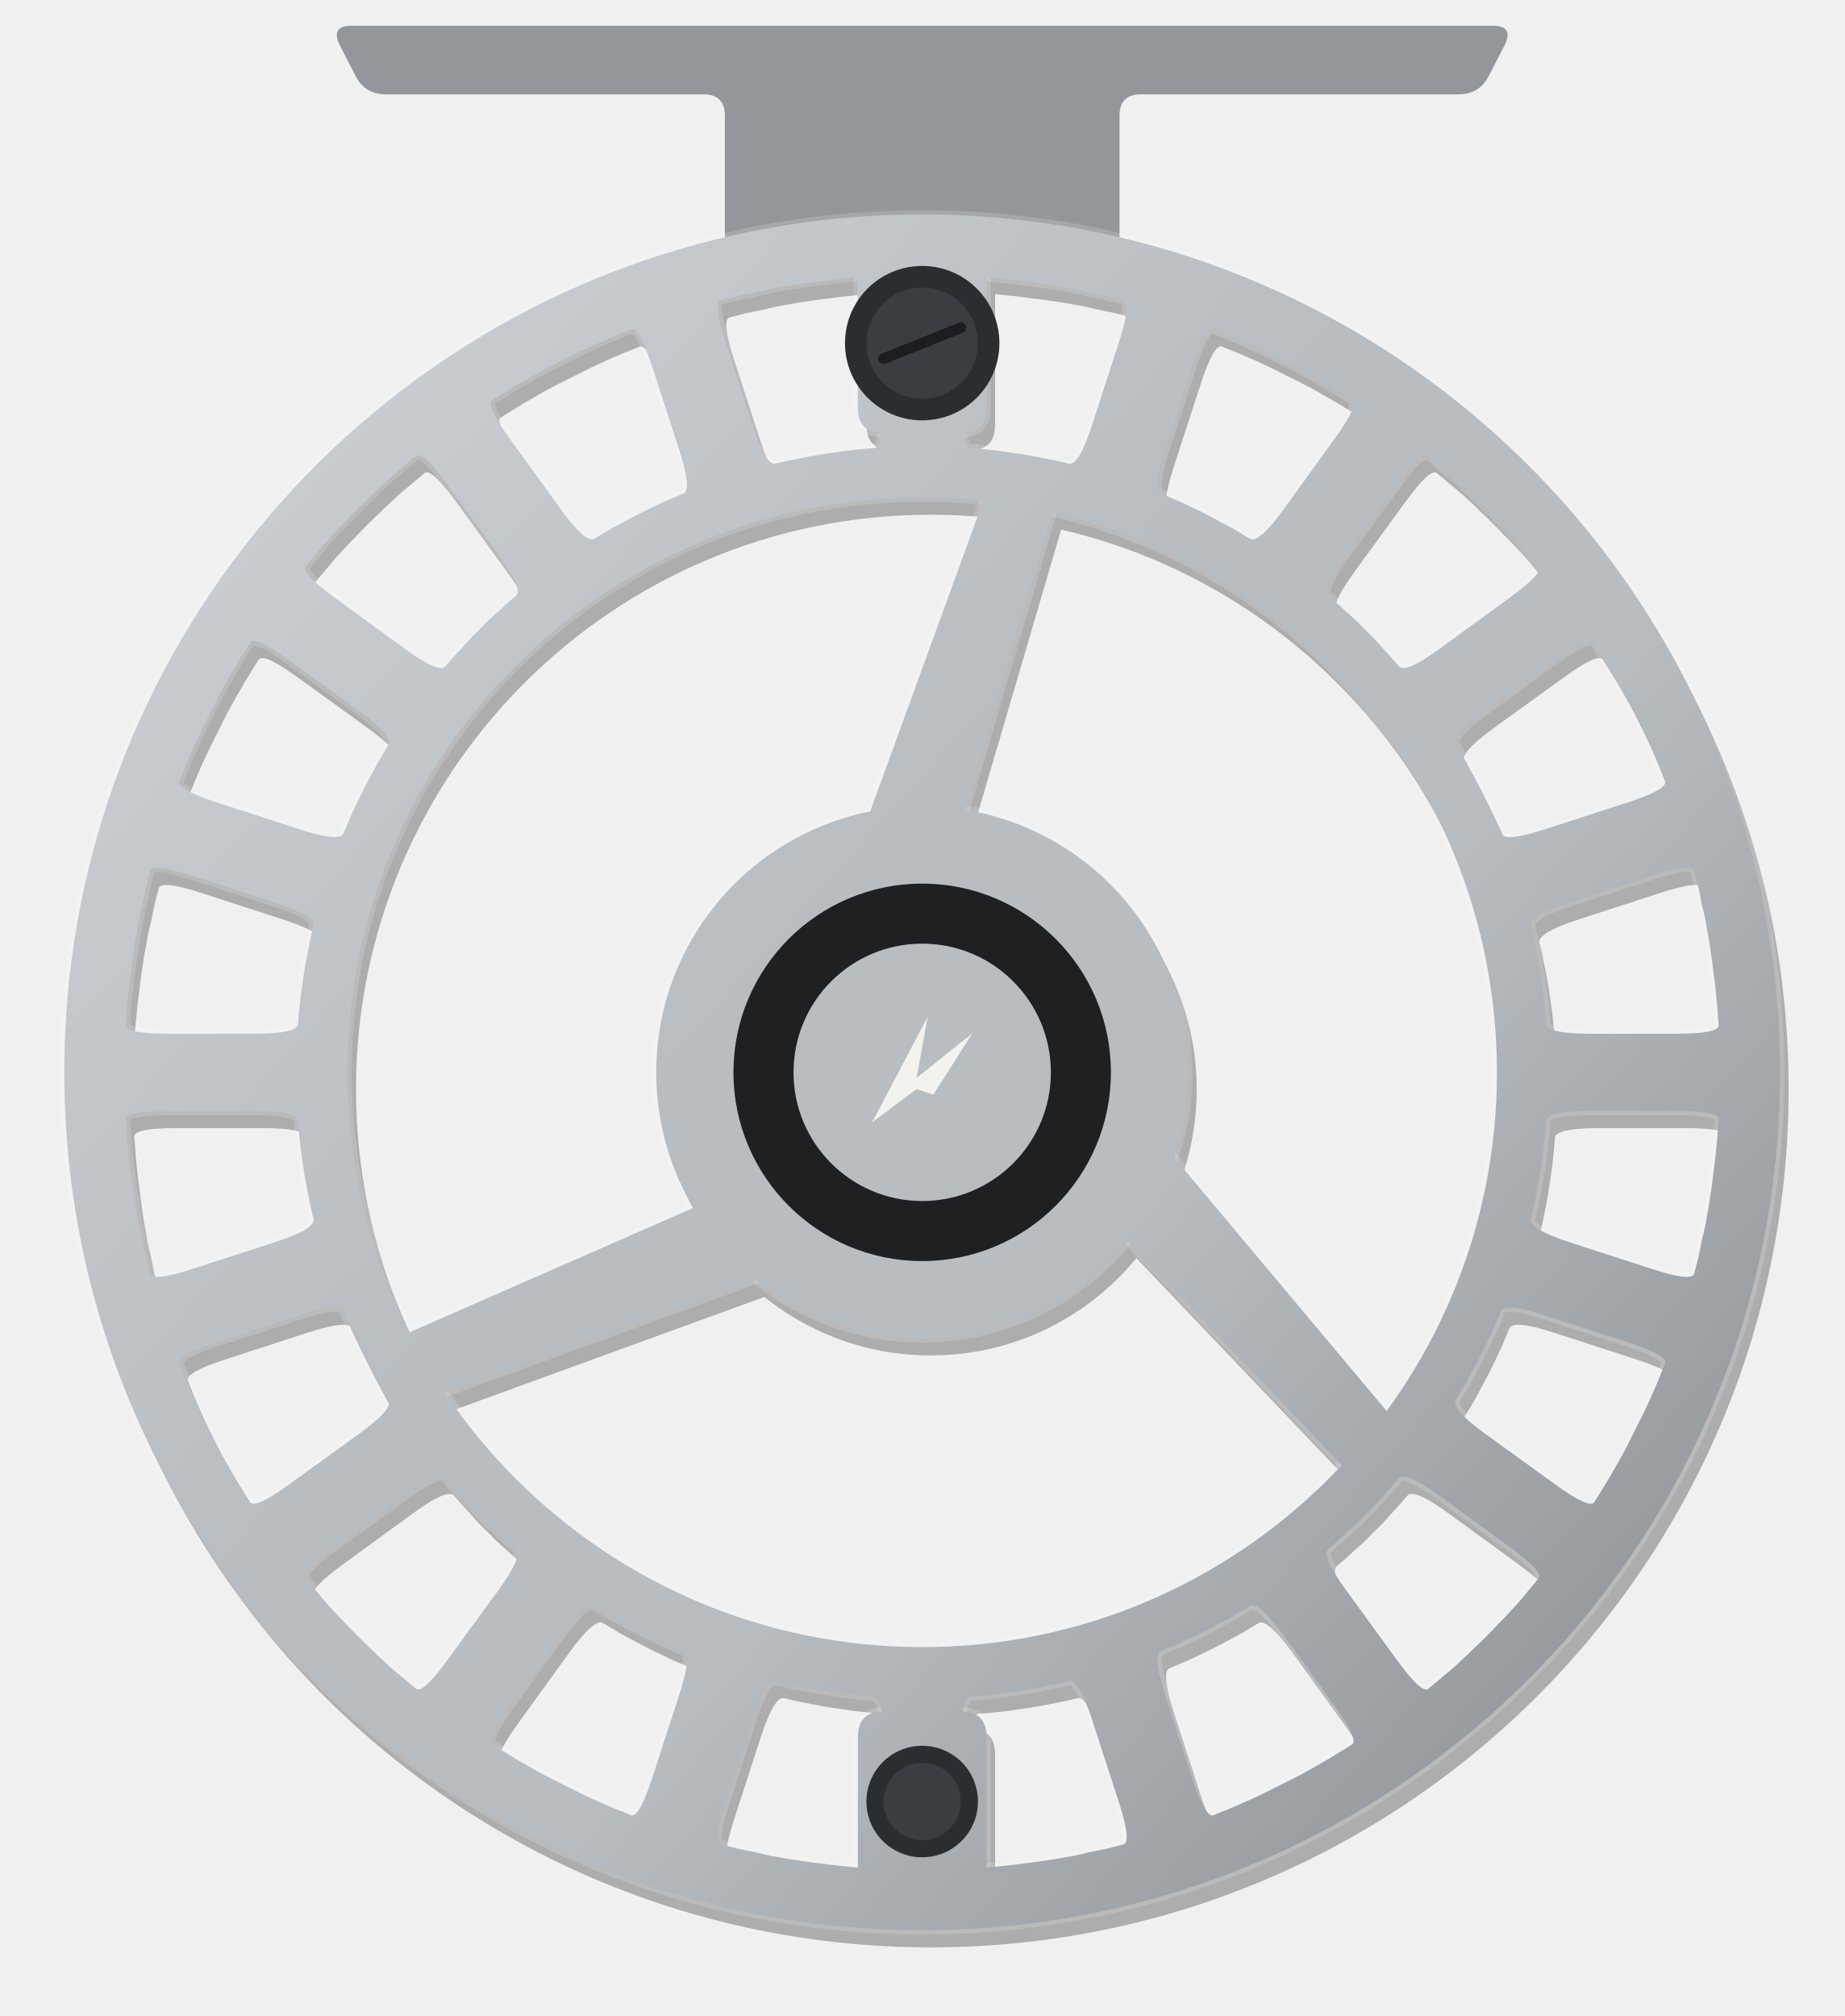
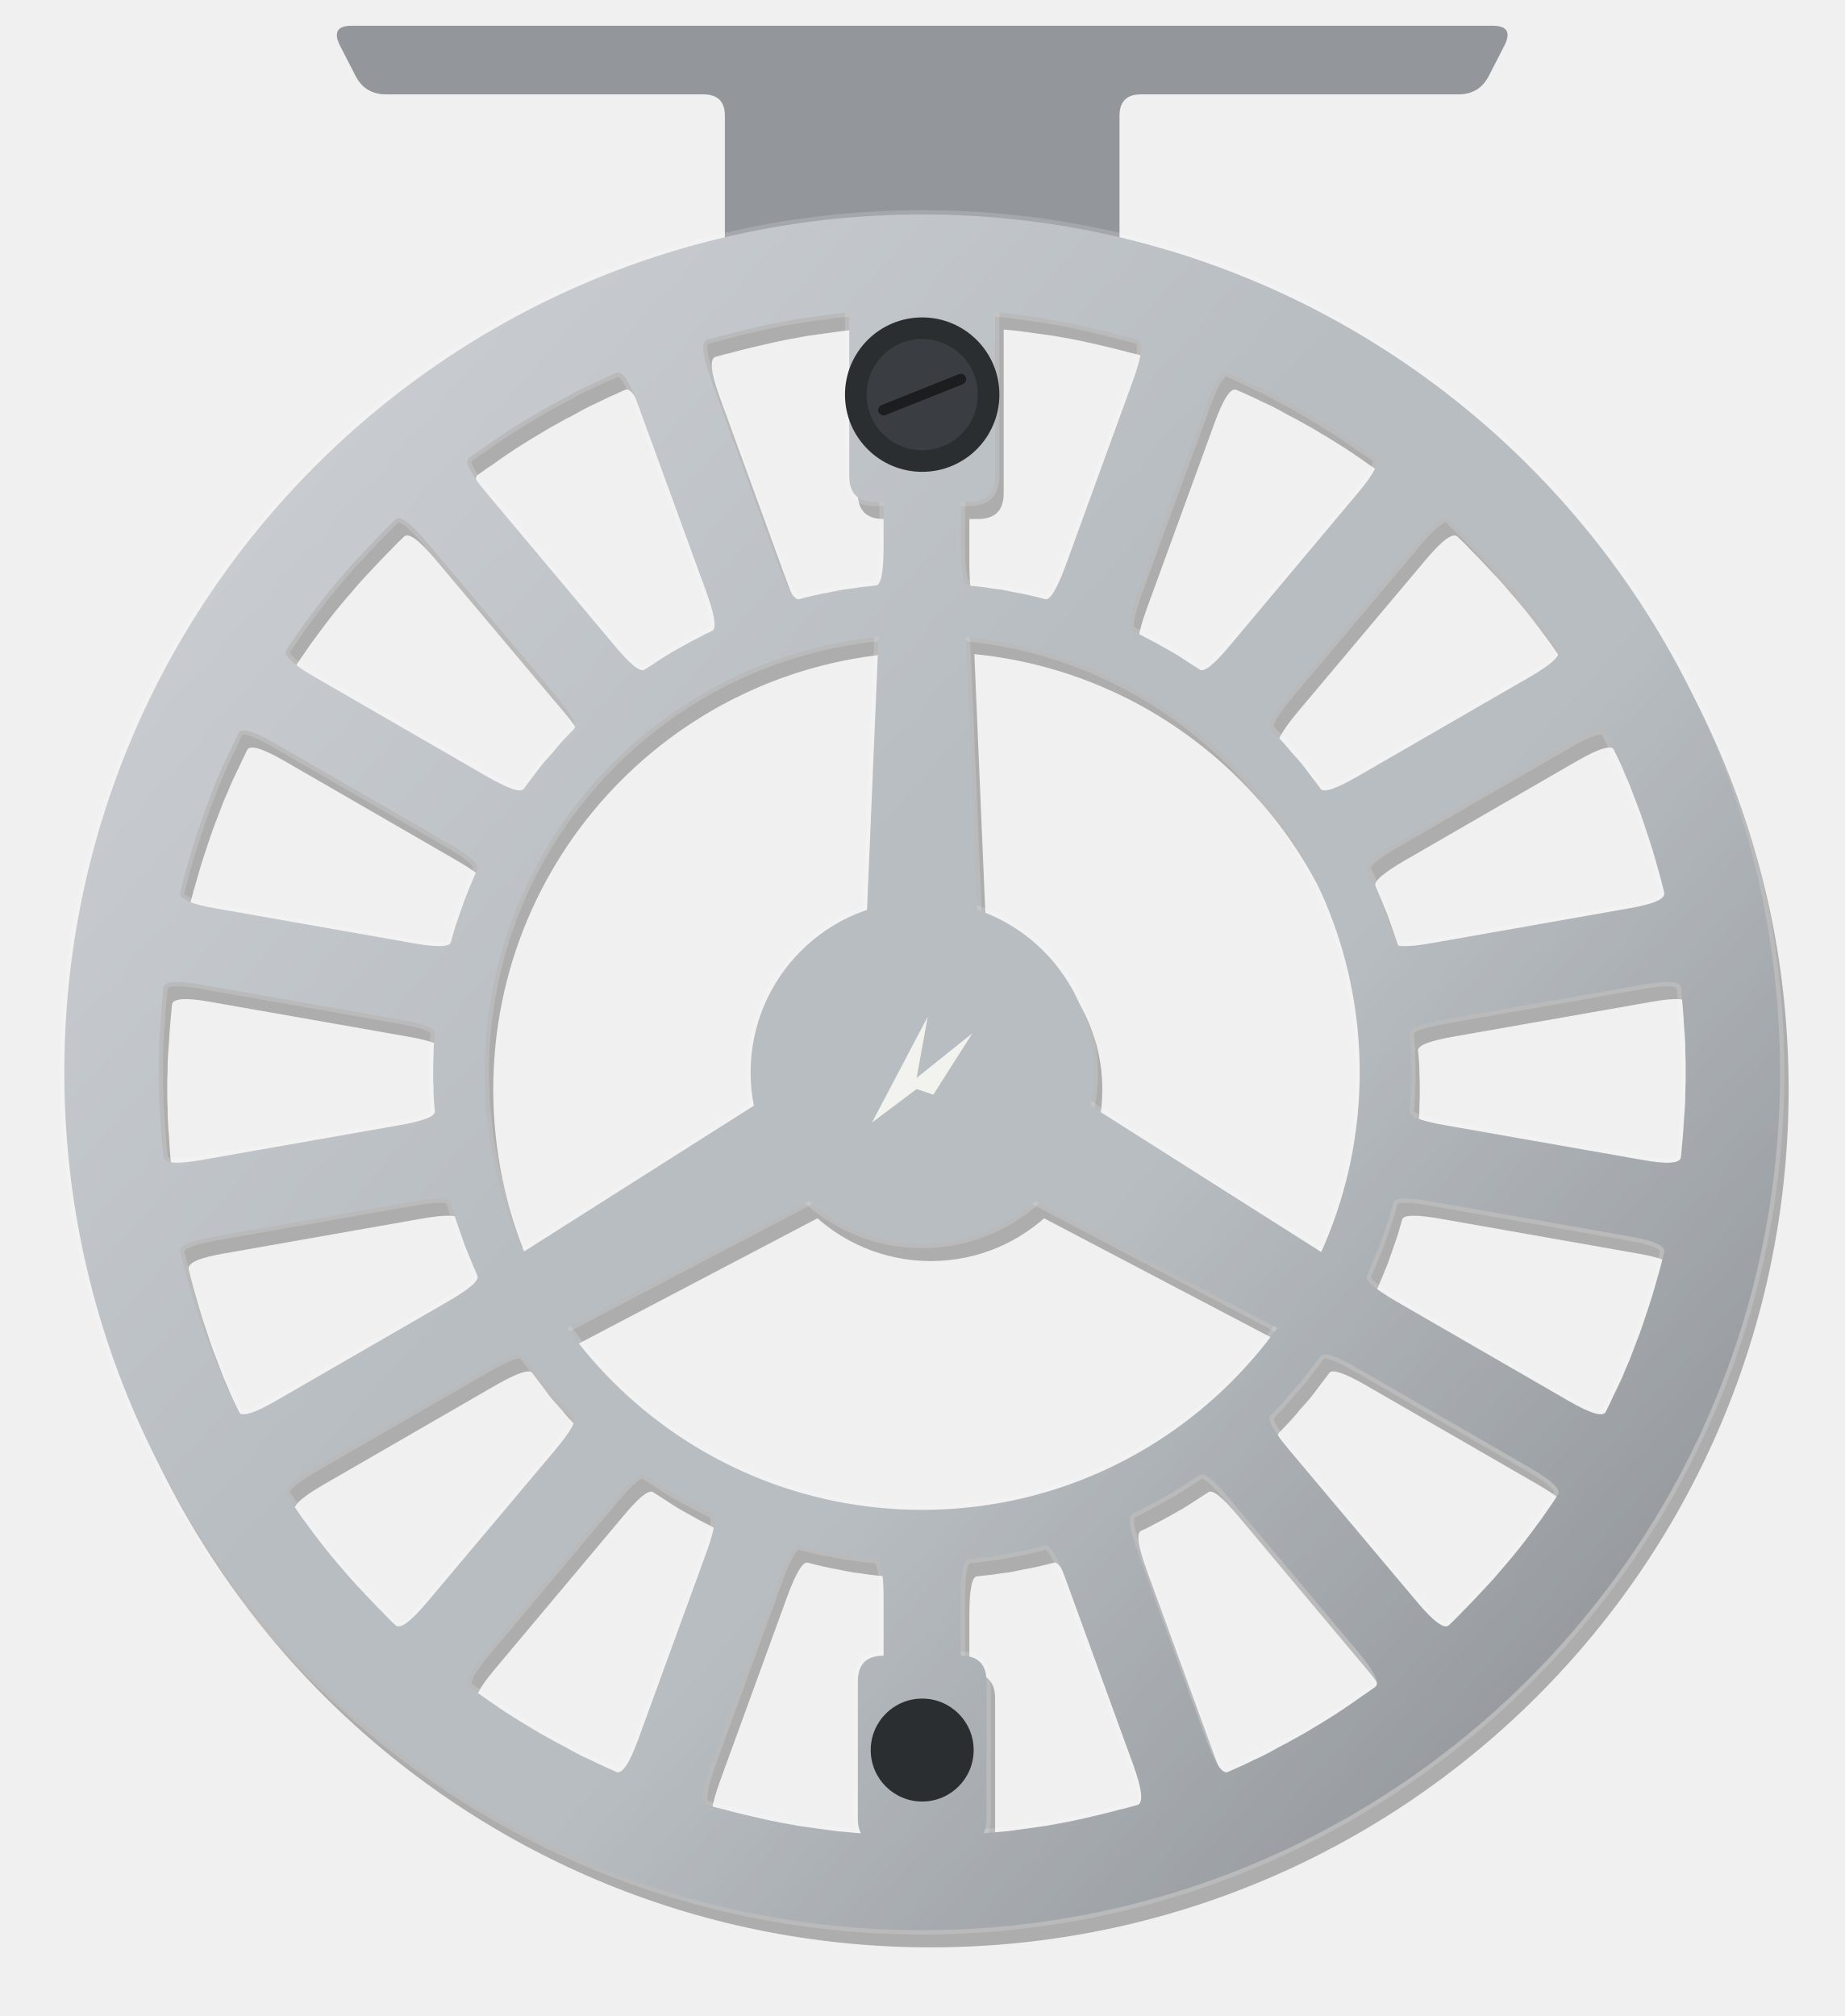
<svg xmlns="http://www.w3.org/2000/svg" viewBox="-215 -250 430 470" color="#b8bdc2">
  <defs>
    <linearGradient id="sheen" x1="0" y1="0" x2="1" y2="1">
      <stop offset="0" stop-color="#fff" stop-opacity=".4" />
      <stop offset=".45" stop-color="#fff" stop-opacity="0" />
      <stop offset=".6" stop-color="#000" stop-opacity="0" />
      <stop offset="1" stop-color="#000" stop-opacity=".3" />
    </linearGradient>
    <g id="back" fill-rule="evenodd">
      <path d="M-135.8 -239.5Q-138 -244 -133 -244L133 -244Q138 -244 135.8 -239.5L132.2 -232.5Q130 -228 125 -228L51 -228Q46 -228 46 -223L46 -191Q46 -186 41 -186L-41 -186Q-46 -186 -46 -191L-46 -223Q-46 -228 -51 -228L-125 -228Q-130 -228 -132.2 -232.5Z" />
    </g>
    <g id="body" fill-rule="evenodd">
-       <path d="M-200 0a200 200 0 1 0 400 0a200 200 0 1 0 -400 0ZM-134 0a134 134 0 1 0 268 0a134 134 0 1 0 -268 0ZM9 -175.8Q9 -185.8 11 -185.7L11 -185.7Q13 -185.5 15.1 -185.4L15.1 -185.4Q17.1 -185.2 19.1 -185L19.1 -185Q21.1 -184.8 23.1 -184.5L23.1 -184.5Q25.1 -184.3 27.1 -184L27.1 -184Q29.1 -183.7 31.1 -183.4L31.1 -183.4Q33.1 -183 35.1 -182.7L35.1 -182.7Q37.1 -182.3 39 -181.8L39 -181.8Q41 -181.4 43 -181L43 -181Q44.9 -180.5 46.9 -180L46.9 -180Q48.9 -179.5 45.8 -170L39.6 -150.9Q36.5 -141.4 34.2 -141.9L34.2 -141.9Q32 -142.5 29.7 -142.9L29.7 -142.9Q27.4 -143.4 25.1 -143.8L25.1 -143.8Q22.8 -144.2 20.5 -144.5L20.5 -144.5Q18.2 -144.9 15.9 -145.1L15.9 -145.1Q13.6 -145.4 11.3 -145.5L11.3 -145.5Q9 -145.7 9 -155.7ZM62.9 -164.4Q66 -173.9 67.9 -173.2L67.9 -173.2Q69.7 -172.4 71.6 -171.7L71.6 -171.7Q73.5 -170.9 75.3 -170.1L75.3 -170.1Q77.2 -169.2 79 -168.4L79 -168.4Q80.8 -167.5 82.6 -166.6L82.6 -166.6Q84.4 -165.7 86.2 -164.8L86.2 -164.8Q88 -163.9 89.8 -162.9L89.8 -162.9Q91.6 -161.9 93.3 -160.9L93.3 -160.9Q95.1 -159.9 96.8 -158.8L96.8 -158.8Q98.5 -157.8 100.2 -156.7L100.2 -156.7Q101.9 -155.6 96 -147.5L84.3 -131.3Q78.4 -123.2 76.4 -124.4L76.4 -124.4Q74.4 -125.6 72.4 -126.8L72.4 -126.8Q70.4 -127.9 68.3 -129L68.3 -129Q66.3 -130.1 64.2 -131.1L64.2 -131.1Q62.1 -132.1 60 -133.1L60 -133.1Q57.9 -134 55.7 -134.9L55.7 -134.9Q53.6 -135.8 56.7 -145.3ZM110.6 -136.9Q116.5 -145 118 -143.7L118 -143.7Q119.6 -142.4 121.1 -141.1L121.1 -141.1Q122.7 -139.8 124.2 -138.5L124.2 -138.5Q125.7 -137.1 127.2 -135.7L127.2 -135.7Q128.6 -134.3 130.1 -132.9L130.1 -132.9Q131.5 -131.5 132.9 -130.1L132.9 -130.1Q134.3 -128.6 135.7 -127.2L135.7 -127.2Q137.1 -125.7 138.5 -124.2L138.5 -124.2Q139.8 -122.7 141.1 -121.1L141.1 -121.1Q142.4 -119.6 143.7 -118L143.7 -118Q145 -116.5 136.9 -110.6L120.7 -98.8Q112.6 -92.9 111.1 -94.7L111.1 -94.7Q109.6 -96.5 108 -98.2L108 -98.2Q106.5 -99.9 104.9 -101.6L104.9 -101.6Q103.2 -103.2 101.6 -104.9L101.6 -104.9Q99.9 -106.5 98.2 -108L98.2 -108Q96.5 -109.6 94.7 -111.1L94.7 -111.1Q92.9 -112.6 98.8 -120.7ZM147.5 -96Q155.6 -101.9 156.7 -100.2L156.7 -100.2Q157.8 -98.5 158.8 -96.8L158.8 -96.8Q159.9 -95.1 160.9 -93.3L160.9 -93.3Q161.9 -91.6 162.9 -89.8L162.9 -89.8Q163.9 -88 164.8 -86.2L164.8 -86.2Q165.7 -84.4 166.6 -82.6L166.6 -82.6Q167.5 -80.8 168.4 -79L168.4 -79Q169.2 -77.2 170.1 -75.3L170.1 -75.3Q170.9 -73.5 171.7 -71.6L171.7 -71.6Q172.4 -69.7 173.2 -67.9L173.2 -67.9Q173.9 -66 164.4 -62.9L145.3 -56.7Q135.8 -53.6 134.9 -55.7L134.9 -55.7Q134 -57.9 133.1 -60L133.1 -60Q132.1 -62.1 131.1 -64.2L131.1 -64.2Q130.1 -66.3 129 -68.3L129 -68.3Q127.9 -70.4 126.8 -72.4L126.8 -72.4Q125.6 -74.4 124.4 -76.4L124.4 -76.4Q123.2 -78.4 131.3 -84.3ZM170 -45.8Q179.5 -48.9 180 -46.9L180 -46.9Q180.5 -44.9 181 -43L181 -43Q181.4 -41 181.8 -39L181.8 -39Q182.3 -37.1 182.7 -35.1L182.7 -35.1Q183 -33.1 183.4 -31.1L183.4 -31.1Q183.7 -29.1 184 -27.1L184 -27.1Q184.3 -25.1 184.5 -23.1L184.5 -23.1Q184.8 -21.1 185 -19.1L185 -19.1Q185.2 -17.1 185.4 -15.1L185.4 -15.1Q185.5 -13 185.7 -11L185.7 -11Q185.8 -9 175.8 -9L155.7 -9Q145.7 -9 145.5 -11.3L145.5 -11.3Q145.4 -13.6 145.1 -15.9L145.1 -15.9Q144.9 -18.2 144.5 -20.5L144.5 -20.5Q144.2 -22.8 143.8 -25.1L143.8 -25.1Q143.4 -27.4 142.9 -29.7L142.9 -29.7Q142.5 -32 141.9 -34.2L141.9 -34.2Q141.4 -36.5 150.9 -39.6ZM175.8 9Q185.8 9 185.7 11L185.7 11Q185.5 13 185.4 15.1L185.4 15.1Q185.2 17.1 185 19.1L185 19.1Q184.8 21.1 184.5 23.1L184.5 23.1Q184.3 25.1 184 27.1L184 27.1Q183.7 29.1 183.4 31.1L183.4 31.1Q183 33.1 182.7 35.1L182.7 35.1Q182.3 37.1 181.8 39L181.8 39Q181.4 41 181 43L181 43Q180.5 44.9 180 46.9L180 46.9Q179.5 48.9 170 45.8L150.9 39.6Q141.4 36.5 141.9 34.2L141.9 34.2Q142.5 32 142.9 29.7L142.9 29.7Q143.4 27.4 143.8 25.1L143.8 25.1Q144.2 22.8 144.5 20.5L144.5 20.5Q144.9 18.2 145.1 15.9L145.1 15.9Q145.4 13.6 145.5 11.3L145.5 11.3Q145.7 9 155.7 9ZM164.4 62.9Q173.9 66 173.2 67.9L173.2 67.9Q172.4 69.7 171.7 71.6L171.7 71.6Q170.9 73.5 170.1 75.3L170.1 75.3Q169.2 77.2 168.4 79L168.4 79Q167.5 80.8 166.6 82.6L166.6 82.6Q165.7 84.4 164.8 86.2L164.8 86.2Q163.9 88 162.9 89.8L162.9 89.8Q161.9 91.6 160.9 93.3L160.9 93.3Q159.9 95.1 158.8 96.8L158.8 96.8Q157.8 98.5 156.7 100.2L156.7 100.2Q155.6 101.9 147.5 96L131.3 84.3Q123.2 78.4 124.4 76.4L124.4 76.4Q125.6 74.4 126.8 72.4L126.8 72.4Q127.9 70.4 129 68.3L129 68.3Q130.1 66.3 131.1 64.2L131.1 64.2Q132.1 62.1 133.1 60L133.1 60Q134 57.9 134.9 55.7L134.9 55.7Q135.8 53.6 145.3 56.7ZM136.9 110.6Q145 116.5 143.7 118L143.7 118Q142.4 119.6 141.1 121.1L141.1 121.1Q139.8 122.7 138.5 124.2L138.5 124.2Q137.1 125.7 135.7 127.2L135.7 127.2Q134.3 128.6 132.9 130.1L132.9 130.1Q131.5 131.5 130.1 132.9L130.1 132.9Q128.6 134.3 127.2 135.7L127.2 135.7Q125.7 137.1 124.2 138.5L124.2 138.5Q122.7 139.8 121.1 141.1L121.1 141.1Q119.6 142.4 118 143.7L118 143.7Q116.5 145 110.6 136.9L98.8 120.7Q92.9 112.6 94.7 111.1L94.7 111.1Q96.5 109.6 98.2 108L98.2 108Q99.9 106.5 101.6 104.9L101.6 104.9Q103.2 103.2 104.9 101.6L104.9 101.6Q106.5 99.9 108 98.2L108 98.2Q109.6 96.5 111.1 94.7L111.1 94.7Q112.6 92.9 120.7 98.8ZM96 147.5Q101.9 155.6 100.2 156.7L100.2 156.7Q98.5 157.8 96.8 158.8L96.8 158.8Q95.1 159.9 93.3 160.9L93.3 160.9Q91.6 161.9 89.8 162.9L89.8 162.9Q88 163.9 86.2 164.8L86.2 164.8Q84.4 165.7 82.6 166.6L82.6 166.6Q80.8 167.5 79 168.4L79 168.4Q77.2 169.2 75.3 170.1L75.3 170.1Q73.5 170.9 71.6 171.7L71.6 171.7Q69.7 172.4 67.9 173.2L67.9 173.2Q66 173.9 62.9 164.4L56.7 145.3Q53.6 135.8 55.7 134.9L55.7 134.9Q57.9 134 60 133.1L60 133.1Q62.1 132.1 64.2 131.1L64.2 131.1Q66.3 130.1 68.3 129L68.3 129Q70.4 127.9 72.4 126.8L72.4 126.8Q74.4 125.6 76.4 124.4L76.4 124.4Q78.4 123.2 84.3 131.3ZM45.8 170Q48.9 179.5 46.9 180L46.9 180Q44.9 180.5 43 181L43 181Q41 181.4 39 181.8L39 181.8Q37.1 182.3 35.1 182.7L35.1 182.7Q33.1 183 31.1 183.4L31.1 183.4Q29.1 183.7 27.1 184L27.1 184Q25.1 184.3 23.1 184.5L23.1 184.5Q21.1 184.8 19.1 185L19.1 185Q17.1 185.2 15.1 185.4L15.1 185.4Q13 185.5 11 185.7L11 185.7Q9 185.8 9 175.8L9 155.7Q9 145.7 11.3 145.5L11.3 145.5Q13.6 145.4 15.9 145.1L15.9 145.1Q18.2 144.9 20.5 144.5L20.5 144.5Q22.8 144.2 25.1 143.8L25.1 143.8Q27.4 143.4 29.7 142.9L29.7 142.9Q32 142.5 34.2 141.9L34.2 141.9Q36.5 141.4 39.6 150.9ZM-9 175.8Q-9 185.8 -11 185.7L-11 185.7Q-13 185.5 -15.1 185.4L-15.1 185.4Q-17.1 185.2 -19.1 185L-19.1 185Q-21.1 184.8 -23.1 184.5L-23.1 184.5Q-25.1 184.3 -27.1 184L-27.1 184Q-29.1 183.7 -31.1 183.4L-31.1 183.4Q-33.1 183 -35.1 182.7L-35.1 182.7Q-37.1 182.3 -39 181.8L-39 181.8Q-41 181.4 -43 181L-43 181Q-44.9 180.5 -46.9 180L-46.9 180Q-48.9 179.5 -45.8 170L-39.6 150.9Q-36.5 141.4 -34.2 141.9L-34.2 141.9Q-32 142.5 -29.7 142.9L-29.7 142.9Q-27.4 143.4 -25.1 143.8L-25.1 143.8Q-22.8 144.2 -20.5 144.5L-20.5 144.5Q-18.2 144.9 -15.9 145.1L-15.9 145.1Q-13.6 145.4 -11.3 145.5L-11.3 145.5Q-9 145.7 -9 155.7ZM-62.9 164.4Q-66 173.9 -67.9 173.2L-67.9 173.2Q-69.7 172.4 -71.6 171.7L-71.6 171.7Q-73.5 170.9 -75.3 170.1L-75.3 170.1Q-77.2 169.2 -79 168.4L-79 168.4Q-80.8 167.5 -82.6 166.6L-82.6 166.6Q-84.4 165.7 -86.2 164.8L-86.2 164.8Q-88 163.9 -89.8 162.9L-89.8 162.9Q-91.6 161.9 -93.3 160.9L-93.3 160.9Q-95.1 159.9 -96.8 158.8L-96.8 158.8Q-98.5 157.8 -100.2 156.7L-100.2 156.7Q-101.9 155.6 -96 147.5L-84.3 131.3Q-78.4 123.2 -76.4 124.4L-76.4 124.4Q-74.4 125.6 -72.4 126.8L-72.4 126.8Q-70.4 127.9 -68.3 129L-68.3 129Q-66.3 130.1 -64.2 131.1L-64.2 131.1Q-62.1 132.1 -60 133.1L-60 133.1Q-57.9 134 -55.7 134.9L-55.7 134.9Q-53.6 135.8 -56.7 145.3ZM-110.6 136.9Q-116.5 145 -118 143.7L-118 143.7Q-119.6 142.4 -121.1 141.1L-121.1 141.1Q-122.7 139.8 -124.2 138.5L-124.2 138.5Q-125.7 137.1 -127.2 135.7L-127.2 135.7Q-128.6 134.3 -130.1 132.9L-130.1 132.9Q-131.5 131.5 -132.9 130.1L-132.9 130.1Q-134.3 128.6 -135.7 127.2L-135.7 127.2Q-137.1 125.7 -138.5 124.2L-138.5 124.2Q-139.8 122.7 -141.1 121.1L-141.1 121.1Q-142.4 119.6 -143.7 118L-143.7 118Q-145 116.5 -136.9 110.6L-120.7 98.8Q-112.6 92.9 -111.1 94.7L-111.1 94.7Q-109.6 96.5 -108 98.2L-108 98.2Q-106.5 99.9 -104.9 101.6L-104.9 101.6Q-103.2 103.2 -101.6 104.9L-101.6 104.9Q-99.9 106.5 -98.2 108L-98.2 108Q-96.5 109.6 -94.7 111.1L-94.7 111.1Q-92.9 112.6 -98.8 120.7ZM-147.5 96Q-155.6 101.9 -156.7 100.2L-156.7 100.2Q-157.8 98.5 -158.8 96.8L-158.8 96.8Q-159.9 95.1 -160.9 93.3L-160.9 93.3Q-161.9 91.6 -162.9 89.8L-162.9 89.8Q-163.9 88 -164.8 86.2L-164.8 86.2Q-165.7 84.4 -166.6 82.6L-166.6 82.6Q-167.5 80.8 -168.4 79L-168.4 79Q-169.2 77.2 -170.1 75.3L-170.1 75.3Q-170.9 73.5 -171.7 71.6L-171.7 71.6Q-172.4 69.7 -173.2 67.9L-173.2 67.9Q-173.9 66 -164.4 62.9L-145.3 56.7Q-135.8 53.6 -134.9 55.7L-134.9 55.7Q-134 57.9 -133.1 60L-133.1 60Q-132.1 62.1 -131.1 64.2L-131.1 64.2Q-130.1 66.3 -129 68.3L-129 68.3Q-127.9 70.4 -126.8 72.4L-126.8 72.4Q-125.6 74.4 -124.4 76.4L-124.4 76.4Q-123.2 78.4 -131.3 84.3ZM-170 45.8Q-179.5 48.9 -180 46.9L-180 46.9Q-180.5 44.9 -181 43L-181 43Q-181.4 41 -181.8 39L-181.8 39Q-182.3 37.1 -182.7 35.1L-182.7 35.1Q-183 33.1 -183.4 31.1L-183.4 31.1Q-183.7 29.1 -184 27.1L-184 27.1Q-184.3 25.1 -184.5 23.1L-184.5 23.1Q-184.8 21.1 -185 19.1L-185 19.1Q-185.2 17.1 -185.4 15.1L-185.4 15.1Q-185.5 13 -185.7 11L-185.7 11Q-185.8 9 -175.8 9L-155.7 9Q-145.7 9 -145.5 11.3L-145.5 11.3Q-145.4 13.6 -145.1 15.9L-145.1 15.9Q-144.9 18.2 -144.5 20.5L-144.5 20.5Q-144.2 22.8 -143.8 25.1L-143.8 25.1Q-143.4 27.4 -142.9 29.7L-142.9 29.7Q-142.5 32 -141.9 34.2L-141.9 34.2Q-141.4 36.5 -150.9 39.6ZM-175.8 -9Q-185.8 -9 -185.7 -11L-185.7 -11Q-185.5 -13 -185.4 -15.1L-185.4 -15.1Q-185.2 -17.1 -185 -19.1L-185 -19.1Q-184.8 -21.1 -184.5 -23.1L-184.5 -23.1Q-184.3 -25.1 -184 -27.1L-184 -27.1Q-183.7 -29.1 -183.4 -31.1L-183.4 -31.1Q-183 -33.1 -182.7 -35.1L-182.7 -35.1Q-182.3 -37.1 -181.8 -39L-181.8 -39Q-181.4 -41 -181 -43L-181 -43Q-180.5 -44.9 -180 -46.9L-180 -46.9Q-179.5 -48.9 -170 -45.8L-150.9 -39.6Q-141.4 -36.5 -141.9 -34.2L-141.9 -34.2Q-142.5 -32 -142.9 -29.7L-142.9 -29.7Q-143.4 -27.4 -143.8 -25.1L-143.8 -25.1Q-144.2 -22.8 -144.5 -20.5L-144.5 -20.5Q-144.9 -18.2 -145.1 -15.9L-145.1 -15.9Q-145.4 -13.6 -145.5 -11.3L-145.5 -11.3Q-145.7 -9 -155.7 -9ZM-164.4 -62.9Q-173.9 -66 -173.2 -67.9L-173.2 -67.9Q-172.4 -69.7 -171.7 -71.6L-171.7 -71.6Q-170.9 -73.5 -170.1 -75.3L-170.1 -75.3Q-169.2 -77.2 -168.4 -79L-168.4 -79Q-167.5 -80.8 -166.6 -82.6L-166.6 -82.6Q-165.7 -84.4 -164.8 -86.2L-164.8 -86.2Q-163.9 -88 -162.9 -89.8L-162.9 -89.8Q-161.9 -91.6 -160.9 -93.3L-160.9 -93.3Q-159.9 -95.1 -158.8 -96.8L-158.8 -96.8Q-157.8 -98.5 -156.7 -100.2L-156.7 -100.2Q-155.6 -101.9 -147.5 -96L-131.3 -84.3Q-123.2 -78.4 -124.4 -76.4L-124.4 -76.4Q-125.6 -74.4 -126.8 -72.4L-126.8 -72.4Q-127.9 -70.4 -129 -68.3L-129 -68.3Q-130.1 -66.3 -131.1 -64.2L-131.1 -64.2Q-132.1 -62.1 -133.1 -60L-133.1 -60Q-134 -57.9 -134.9 -55.7L-134.9 -55.7Q-135.8 -53.6 -145.3 -56.7ZM-136.9 -110.6Q-145 -116.5 -143.7 -118L-143.7 -118Q-142.4 -119.6 -141.1 -121.1L-141.1 -121.1Q-139.8 -122.7 -138.5 -124.2L-138.5 -124.2Q-137.1 -125.7 -135.7 -127.2L-135.7 -127.2Q-134.3 -128.6 -132.9 -130.1L-132.9 -130.1Q-131.5 -131.5 -130.1 -132.9L-130.1 -132.9Q-128.6 -134.3 -127.2 -135.7L-127.2 -135.7Q-125.7 -137.1 -124.2 -138.5L-124.2 -138.5Q-122.7 -139.8 -121.1 -141.1L-121.1 -141.1Q-119.6 -142.4 -118 -143.7L-118 -143.7Q-116.5 -145 -110.6 -136.9L-98.8 -120.7Q-92.9 -112.6 -94.7 -111.1L-94.7 -111.1Q-96.5 -109.6 -98.2 -108L-98.2 -108Q-99.9 -106.5 -101.6 -104.9L-101.6 -104.9Q-103.2 -103.2 -104.9 -101.6L-104.9 -101.6Q-106.5 -99.9 -108 -98.2L-108 -98.2Q-109.6 -96.5 -111.1 -94.7L-111.1 -94.7Q-112.6 -92.9 -120.7 -98.8ZM-96 -147.5Q-101.9 -155.6 -100.2 -156.7L-100.2 -156.7Q-98.5 -157.8 -96.8 -158.8L-96.8 -158.8Q-95.1 -159.9 -93.3 -160.9L-93.3 -160.9Q-91.6 -161.9 -89.8 -162.9L-89.8 -162.9Q-88 -163.9 -86.2 -164.8L-86.2 -164.8Q-84.4 -165.7 -82.6 -166.6L-82.6 -166.6Q-80.8 -167.5 -79 -168.4L-79 -168.4Q-77.2 -169.2 -75.3 -170.1L-75.3 -170.1Q-73.5 -170.9 -71.6 -171.7L-71.6 -171.7Q-69.7 -172.4 -67.9 -173.2L-67.9 -173.2Q-66 -173.9 -62.9 -164.4L-56.7 -145.3Q-53.6 -135.8 -55.7 -134.9L-55.7 -134.9Q-57.9 -134 -60 -133.1L-60 -133.1Q-62.1 -132.1 -64.2 -131.1L-64.2 -131.1Q-66.3 -130.1 -68.3 -129L-68.3 -129Q-70.4 -127.9 -72.4 -126.8L-72.4 -126.8Q-74.4 -125.6 -76.4 -124.4L-76.4 -124.4Q-78.4 -123.2 -84.3 -131.3ZM-45.8 -170Q-48.9 -179.5 -46.9 -180L-46.9 -180Q-44.9 -180.5 -43 -181L-43 -181Q-41 -181.4 -39 -181.8L-39 -181.8Q-37.1 -182.3 -35.1 -182.7L-35.1 -182.7Q-33.1 -183 -31.1 -183.4L-31.1 -183.4Q-29.1 -183.7 -27.1 -184L-27.1 -184Q-25.1 -184.3 -23.1 -184.5L-23.1 -184.5Q-21.1 -184.8 -19.1 -185L-19.1 -185Q-17.1 -185.2 -15.1 -185.4L-15.1 -185.4Q-13 -185.5 -11 -185.7L-11 -185.7Q-9 -185.8 -9 -175.8L-9 -155.7Q-9 -145.7 -11.3 -145.5L-11.3 -145.5Q-13.6 -145.4 -15.9 -145.1L-15.9 -145.1Q-18.2 -144.9 -20.5 -144.5L-20.5 -144.5Q-22.8 -144.2 -25.1 -143.8L-25.1 -143.8Q-27.4 -143.4 -29.7 -142.9L-29.7 -142.9Q-32 -142.5 -34.2 -141.9L-34.2 -141.9Q-36.5 -141.4 -39.6 -150.9Z" />
-       <path d="M-9 -149Q-15 -149 -15 -155L-15 -185Q-15 -191 -9 -191L9 -191Q15 -191 15 -185L15 -155Q15 -149 9 -149Z" />
-       <path d="M9 149Q15 149 15 155L15 185Q15 191 9 191L-9 191Q-15 191 -15 185L-15 155Q-15 149 -9 149Z" />
-       <path d="M1.5 -41.2Q4.4 -41.8 5.2 -44.7L31.3 -133.6Q32.2 -136.5 29.2 -137L19.4 -138.7Q16.4 -139.3 15.4 -136.4L-20 -39.2Q-21 -36.4 -18.1 -37Z" />
-       <path d="M35 21.9Q34 24.7 36.1 26.9L100 93.9Q102.1 96.1 104 93.8L110.5 86.2Q112.4 83.9 110.5 81.6L44 2.3Q42.1 0 41.1 2.9Z" />
-       <path d="M-32.5 25.4Q-34.9 23.5 -37.6 24.7L-122.5 61.9Q-125.2 63.1 -123.7 65.7L-118.7 74.3Q-117.2 76.9 -114.4 75.9L-17.2 40.5Q-14.4 39.5 -16.7 37.7Z" />
-       <path d="M-62 0a62 62 0 1 0 124 0a62 62 0 1 0 -124 0Z" />
+       <path d="M-200 0a200 200 0 1 0 400 0a200 200 0 1 0 -400 0ZM-102 0a102 102 0 1 0 204 0a102 102 0 1 0 -204 0ZM9 -168.8Q9 -177.8 11.2 -177.6L11.2 -177.6Q13.4 -177.5 15.6 -177.3L15.6 -177.3Q17.8 -177.1 20 -176.9L20 -176.9Q22.2 -176.6 24.4 -176.3L24.4 -176.3Q26.6 -176 28.7 -175.7L28.7 -175.7Q30.9 -175.3 33.1 -174.9L33.1 -174.9Q35.2 -174.5 37.4 -174L37.4 -174Q39.6 -173.5 41.7 -173L41.7 -173Q43.8 -172.5 46 -171.9L46 -171.9Q48.1 -171.4 50.2 -170.8L50.2 -170.8Q52.3 -170.1 49.3 -161.7L33.5 -118.3Q30.4 -109.9 28.7 -110.3L28.7 -110.3Q26.9 -110.8 25.1 -111.2L25.1 -111.2Q23.4 -111.6 21.6 -111.9L21.6 -111.9Q19.8 -112.3 18 -112.6L18 -112.6Q16.2 -112.8 14.4 -113.1L14.4 -113.1Q12.6 -113.3 10.8 -113.5L10.8 -113.5Q9 -113.6 9 -122.6ZM66.2 -155.5Q69.3 -164 71.3 -163.1L71.3 -163.1Q73.3 -162.2 75.3 -161.3L75.3 -161.3Q77.3 -160.3 79.3 -159.4L79.3 -159.4Q81.3 -158.4 83.2 -157.3L83.2 -157.3Q85.2 -156.3 87.1 -155.2L87.1 -155.2Q89 -154.2 90.9 -153L90.9 -153Q92.8 -151.9 94.7 -150.7L94.7 -150.7Q96.5 -149.6 98.4 -148.3L98.4 -148.3Q100.2 -147.1 102 -145.8L102 -145.8Q103.8 -144.6 105.6 -143.3L105.6 -143.3Q107.4 -142 101.6 -135.1L71.9 -99.7Q66.2 -92.8 64.7 -93.9L64.7 -93.9Q63.2 -94.9 61.6 -95.9L61.6 -95.9Q60.1 -96.9 58.6 -97.8L58.6 -97.8Q57 -98.7 55.4 -99.6L55.4 -99.6Q53.8 -100.5 52.2 -101.3L52.2 -101.3Q50.6 -102.2 49 -102.9L49 -102.9Q47.3 -103.7 50.4 -112.2ZM115.4 -123.5Q121.2 -130.4 122.8 -128.9L122.8 -128.9Q124.4 -127.4 125.9 -125.8L125.9 -125.8Q127.5 -124.2 129 -122.6L129 -122.6Q130.5 -121 132 -119.4L132 -119.4Q133.5 -117.8 134.9 -116.1L134.9 -116.1Q136.4 -114.4 137.8 -112.7L137.8 -112.7Q139.2 -111 140.5 -109.3L140.5 -109.3Q141.9 -107.5 143.2 -105.7L143.2 -105.7Q144.5 -104 145.7 -102.2L145.7 -102.2Q147 -100.4 148.2 -98.5L148.2 -98.5Q149.5 -96.7 141.7 -92.2L101.7 -69.1Q93.9 -64.6 92.9 -66.1L92.9 -66.1Q91.8 -67.6 90.7 -69L90.7 -69Q89.6 -70.5 88.5 -71.9L88.5 -71.9Q87.3 -73.3 86.1 -74.6L86.1 -74.6Q85 -76 83.7 -77.4L83.7 -77.4Q82.5 -78.7 81.2 -80L81.2 -80Q79.9 -81.3 85.7 -88.2ZM150.7 -76.6Q158.5 -81.1 159.4 -79.1L159.4 -79.1Q160.4 -77.1 161.3 -75.1L161.3 -75.1Q162.3 -73.1 163.2 -71.1L163.2 -71.1Q164 -69.1 164.9 -67.1L164.9 -67.1Q165.7 -65 166.5 -62.9L166.5 -62.9Q167.3 -60.9 168 -58.8L168 -58.8Q168.7 -56.7 169.4 -54.6L169.4 -54.6Q170.1 -52.5 170.7 -50.4L170.7 -50.4Q171.3 -48.3 171.9 -46.2L171.9 -46.2Q172.5 -44 173 -41.9L173 -41.9Q173.5 -39.7 164.6 -38.2L119.2 -30.2Q110.4 -28.6 109.9 -30.3L109.9 -30.3Q109.4 -32.1 108.9 -33.8L108.9 -33.8Q108.3 -35.6 107.7 -37.3L107.7 -37.3Q107.1 -39 106.5 -40.7L106.5 -40.7Q105.8 -42.4 105.1 -44.1L105.1 -44.1Q104.4 -45.7 103.7 -47.4L103.7 -47.4Q102.9 -49 110.7 -53.5ZM167.8 -20.4Q176.6 -22 176.9 -19.8L176.9 -19.8Q177.1 -17.6 177.3 -15.4L177.3 -15.4Q177.5 -13.2 177.6 -11L177.6 -11Q177.8 -8.8 177.9 -6.6L177.9 -6.6Q177.9 -4.4 178 -2.2L178 -2.2Q178 0 178 2.2L178 2.2Q177.9 4.4 177.9 6.6L177.9 6.6Q177.8 8.8 177.6 11L177.6 11Q177.5 13.2 177.3 15.4L177.3 15.4Q177.1 17.6 176.9 19.8L176.9 19.8Q176.6 22 167.8 20.4L122.3 12.4Q113.5 10.9 113.6 9.1L113.6 9.1Q113.8 7.3 113.9 5.4L113.9 5.4Q113.9 3.6 114 1.8L114 1.8Q114 0 114 -1.8L114 -1.8Q113.9 -3.6 113.9 -5.4L113.9 -5.4Q113.8 -7.3 113.6 -9.1L113.6 -9.1Q113.5 -10.9 122.3 -12.4ZM164.6 38.2Q173.5 39.7 173 41.9L173 41.9Q172.5 44 171.9 46.2L171.9 46.2Q171.3 48.3 170.7 50.4L170.7 50.4Q170.1 52.5 169.4 54.6L169.4 54.6Q168.7 56.7 168 58.8L168 58.8Q167.3 60.9 166.5 62.9L166.5 62.9Q165.7 65 164.9 67.1L164.9 67.1Q164 69.1 163.2 71.1L163.2 71.1Q162.3 73.1 161.3 75.1L161.3 75.1Q160.4 77.1 159.4 79.1L159.4 79.1Q158.5 81.1 150.7 76.6L110.7 53.5Q102.9 49 103.7 47.4L103.7 47.4Q104.4 45.7 105.1 44.1L105.1 44.1Q105.8 42.4 106.5 40.7L106.5 40.7Q107.1 39 107.7 37.3L107.7 37.3Q108.3 35.6 108.9 33.8L108.9 33.8Q109.4 32.1 109.9 30.3L109.9 30.3Q110.4 28.6 119.2 30.2ZM141.7 92.2Q149.5 96.7 148.2 98.5L148.2 98.5Q147 100.4 145.7 102.2L145.7 102.2Q144.5 104 143.2 105.7L143.2 105.7Q141.9 107.5 140.5 109.3L140.5 109.3Q139.2 111 137.8 112.7L137.8 112.7Q136.4 114.4 134.9 116.1L134.9 116.1Q133.5 117.8 132 119.4L132 119.4Q130.5 121 129 122.6L129 122.6Q127.5 124.2 125.9 125.8L125.9 125.8Q124.4 127.4 122.8 128.9L122.8 128.9Q121.2 130.4 115.4 123.5L85.7 88.2Q79.9 81.3 81.2 80L81.2 80Q82.5 78.7 83.7 77.4L83.7 77.4Q85 76 86.1 74.6L86.1 74.6Q87.3 73.3 88.5 71.9L88.5 71.9Q89.6 70.5 90.7 69L90.7 69Q91.8 67.6 92.9 66.1L92.9 66.1Q93.9 64.6 101.7 69.1ZM101.6 135.1Q107.4 142 105.6 143.3L105.6 143.3Q103.8 144.6 102 145.8L102 145.8Q100.2 147.1 98.4 148.3L98.4 148.3Q96.5 149.6 94.7 150.7L94.7 150.7Q92.8 151.9 90.9 153L90.9 153Q89 154.2 87.1 155.2L87.1 155.2Q85.2 156.3 83.2 157.3L83.2 157.3Q81.3 158.4 79.3 159.4L79.3 159.4Q77.3 160.3 75.3 161.3L75.3 161.3Q73.3 162.2 71.3 163.1L71.3 163.1Q69.3 164 66.2 155.5L50.4 112.2Q47.3 103.7 49 102.9L49 102.9Q50.6 102.2 52.2 101.3L52.2 101.3Q53.8 100.5 55.4 99.6L55.4 99.6Q57 98.7 58.6 97.8L58.6 97.8Q60.1 96.9 61.6 95.9L61.6 95.9Q63.2 94.9 64.7 93.9L64.7 93.9Q66.2 92.8 71.9 99.7ZM49.3 161.7Q52.3 170.1 50.2 170.8L50.2 170.8Q48.1 171.4 46 171.9L46 171.9Q43.8 172.5 41.7 173L41.7 173Q39.6 173.5 37.4 174L37.4 174Q35.2 174.5 33.1 174.9L33.1 174.9Q30.9 175.3 28.7 175.7L28.7 175.7Q26.6 176 24.4 176.3L24.4 176.3Q22.2 176.6 20 176.9L20 176.9Q17.8 177.1 15.6 177.3L15.6 177.3Q13.4 177.5 11.2 177.6L11.2 177.6Q9 177.8 9 168.8L9 122.6Q9 113.6 10.8 113.5L10.8 113.5Q12.6 113.3 14.4 113.1L14.4 113.1Q16.2 112.8 18 112.6L18 112.6Q19.8 112.3 21.6 111.9L21.6 111.9Q23.4 111.6 25.1 111.2L25.1 111.2Q26.9 110.8 28.7 110.3L28.7 110.3Q30.4 109.9 33.5 118.3ZM-9 168.8Q-9 177.8 -11.2 177.6L-11.2 177.6Q-13.4 177.5 -15.6 177.3L-15.6 177.3Q-17.8 177.1 -20 176.9L-20 176.9Q-22.2 176.6 -24.4 176.3L-24.4 176.3Q-26.6 176 -28.7 175.7L-28.7 175.7Q-30.9 175.3 -33.1 174.9L-33.1 174.9Q-35.2 174.5 -37.4 174L-37.4 174Q-39.6 173.5 -41.7 173L-41.7 173Q-43.8 172.5 -46 171.9L-46 171.9Q-48.1 171.4 -50.2 170.8L-50.2 170.8Q-52.3 170.1 -49.3 161.7L-33.5 118.3Q-30.4 109.9 -28.7 110.3L-28.7 110.3Q-26.9 110.8 -25.1 111.2L-25.1 111.2Q-23.4 111.6 -21.6 111.9L-21.6 111.9Q-19.8 112.3 -18 112.6L-18 112.6Q-16.2 112.8 -14.4 113.1L-14.4 113.1Q-12.6 113.3 -10.8 113.5L-10.8 113.5Q-9 113.6 -9 122.6ZM-66.2 155.5Q-69.3 164 -71.3 163.1L-71.3 163.1Q-73.3 162.2 -75.3 161.3L-75.3 161.3Q-77.3 160.3 -79.3 159.4L-79.3 159.4Q-81.3 158.4 -83.2 157.3L-83.2 157.3Q-85.2 156.3 -87.1 155.2L-87.1 155.2Q-89 154.2 -90.9 153L-90.9 153Q-92.8 151.9 -94.7 150.7L-94.7 150.7Q-96.5 149.6 -98.4 148.3L-98.4 148.3Q-100.2 147.1 -102 145.8L-102 145.8Q-103.8 144.6 -105.6 143.3L-105.6 143.3Q-107.4 142 -101.6 135.1L-71.9 99.7Q-66.2 92.8 -64.7 93.9L-64.7 93.9Q-63.2 94.9 -61.6 95.9L-61.6 95.9Q-60.1 96.9 -58.6 97.8L-58.6 97.8Q-57 98.7 -55.4 99.6L-55.4 99.6Q-53.8 100.5 -52.2 101.3L-52.2 101.3Q-50.6 102.2 -49 102.9L-49 102.9Q-47.3 103.7 -50.4 112.2ZM-115.4 123.5Q-121.2 130.4 -122.8 128.9L-122.8 128.9Q-124.4 127.4 -125.9 125.8L-125.9 125.8Q-127.5 124.2 -129 122.6L-129 122.6Q-130.5 121 -132 119.4L-132 119.4Q-133.5 117.8 -134.9 116.1L-134.9 116.1Q-136.4 114.4 -137.8 112.7L-137.8 112.7Q-139.2 111 -140.5 109.3L-140.5 109.3Q-141.9 107.5 -143.2 105.7L-143.2 105.7Q-144.5 104 -145.7 102.2L-145.7 102.2Q-147 100.4 -148.2 98.5L-148.2 98.5Q-149.5 96.7 -141.7 92.2L-101.7 69.1Q-93.9 64.6 -92.9 66.1L-92.9 66.1Q-91.8 67.6 -90.7 69L-90.7 69Q-89.6 70.5 -88.5 71.9L-88.5 71.9Q-87.3 73.3 -86.1 74.6L-86.1 74.6Q-85 76 -83.7 77.4L-83.7 77.4Q-82.5 78.7 -81.2 80L-81.2 80Q-79.9 81.3 -85.7 88.2ZM-150.7 76.6Q-158.5 81.1 -159.4 79.1L-159.4 79.1Q-160.4 77.1 -161.3 75.1L-161.3 75.1Q-162.3 73.1 -163.2 71.1L-163.2 71.1Q-164 69.1 -164.9 67.1L-164.9 67.1Q-165.7 65 -166.5 62.9L-166.5 62.9Q-167.3 60.9 -168 58.8L-168 58.8Q-168.7 56.7 -169.4 54.6L-169.4 54.6Q-170.1 52.5 -170.7 50.4L-170.7 50.4Q-171.3 48.3 -171.9 46.2L-171.9 46.2Q-172.5 44 -173 41.9L-173 41.9Q-173.5 39.7 -164.6 38.2L-119.2 30.2Q-110.4 28.6 -109.9 30.3L-109.9 30.3Q-109.4 32.1 -108.9 33.8L-108.9 33.8Q-108.3 35.6 -107.7 37.3L-107.7 37.3Q-107.1 39 -106.5 40.7L-106.5 40.7Q-105.8 42.4 -105.1 44.1L-105.1 44.1Q-104.4 45.7 -103.7 47.4L-103.7 47.4Q-102.9 49 -110.7 53.5ZM-167.8 20.4Q-176.6 22 -176.9 19.8L-176.9 19.8Q-177.1 17.6 -177.3 15.4L-177.3 15.4Q-177.5 13.2 -177.6 11L-177.6 11Q-177.8 8.8 -177.9 6.6L-177.9 6.6Q-177.9 4.4 -178 2.2L-178 2.2Q-178 0 -178 -2.2L-178 -2.2Q-177.9 -4.4 -177.9 -6.6L-177.9 -6.6Q-177.8 -8.8 -177.6 -11L-177.6 -11Q-177.5 -13.2 -177.3 -15.4L-177.3 -15.4Q-177.1 -17.6 -176.9 -19.8L-176.9 -19.8Q-176.6 -22 -167.8 -20.4L-122.3 -12.4Q-113.5 -10.9 -113.6 -9.1L-113.6 -9.1Q-113.8 -7.3 -113.9 -5.4L-113.9 -5.4Q-113.9 -3.6 -114 -1.8L-114 -1.8Q-114 0 -114 1.8L-114 1.8Q-113.9 3.6 -113.9 5.4L-113.9 5.4Q-113.8 7.3 -113.6 9.1L-113.6 9.1Q-113.5 10.9 -122.3 12.4ZM-164.6 -38.2Q-173.5 -39.7 -173 -41.9L-173 -41.9Q-172.5 -44 -171.9 -46.2L-171.9 -46.2Q-171.3 -48.3 -170.7 -50.4L-170.7 -50.4Q-170.1 -52.5 -169.4 -54.6L-169.4 -54.6Q-168.7 -56.7 -168 -58.8L-168 -58.8Q-167.3 -60.9 -166.5 -62.9L-166.5 -62.9Q-165.7 -65 -164.9 -67.1L-164.9 -67.1Q-164 -69.1 -163.2 -71.1L-163.2 -71.1Q-162.3 -73.1 -161.3 -75.1L-161.3 -75.1Q-160.4 -77.1 -159.4 -79.1L-159.4 -79.1Q-158.5 -81.1 -150.7 -76.6L-110.7 -53.5Q-102.9 -49 -103.7 -47.4L-103.7 -47.4Q-104.4 -45.7 -105.1 -44.1L-105.1 -44.1Q-105.8 -42.4 -106.5 -40.7L-106.5 -40.7Q-107.1 -39 -107.7 -37.3L-107.7 -37.3Q-108.3 -35.6 -108.9 -33.8L-108.9 -33.8Q-109.4 -32.1 -109.9 -30.3L-109.9 -30.3Q-110.4 -28.6 -119.2 -30.2ZM-141.7 -92.2Q-149.5 -96.7 -148.2 -98.5L-148.2 -98.5Q-147 -100.4 -145.7 -102.2L-145.7 -102.2Q-144.5 -104 -143.2 -105.7L-143.2 -105.7Q-141.9 -107.5 -140.5 -109.3L-140.5 -109.3Q-139.2 -111 -137.8 -112.7L-137.8 -112.7Q-136.4 -114.4 -134.9 -116.1L-134.9 -116.1Q-133.5 -117.8 -132 -119.4L-132 -119.4Q-130.5 -121 -129 -122.6L-129 -122.6Q-127.5 -124.2 -125.9 -125.8L-125.9 -125.8Q-124.4 -127.4 -122.8 -128.9L-122.8 -128.9Q-121.2 -130.4 -115.4 -123.5L-85.7 -88.2Q-79.9 -81.3 -81.2 -80L-81.2 -80Q-82.5 -78.7 -83.7 -77.4L-83.7 -77.4Q-85 -76 -86.1 -74.6L-86.1 -74.6Q-87.3 -73.3 -88.5 -71.9L-88.5 -71.9Q-89.6 -70.5 -90.7 -69L-90.7 -69Q-91.8 -67.6 -92.9 -66.1L-92.9 -66.1Q-93.9 -64.6 -101.7 -69.1ZM-101.6 -135.1Q-107.4 -142 -105.6 -143.3L-105.6 -143.3Q-103.8 -144.6 -102 -145.8L-102 -145.8Q-100.2 -147.1 -98.4 -148.3L-98.4 -148.3Q-96.5 -149.6 -94.7 -150.7L-94.7 -150.7Q-92.8 -151.9 -90.9 -153L-90.9 -153Q-89 -154.2 -87.1 -155.2L-87.1 -155.2Q-85.2 -156.3 -83.2 -157.3L-83.2 -157.3Q-81.3 -158.4 -79.3 -159.4L-79.3 -159.4Q-77.3 -160.3 -75.3 -161.3L-75.3 -161.3Q-73.3 -162.2 -71.3 -163.1L-71.3 -163.1Q-69.3 -164 -66.2 -155.5L-50.4 -112.2Q-47.3 -103.7 -49 -102.9L-49 -102.9Q-50.6 -102.2 -52.2 -101.3L-52.2 -101.3Q-53.8 -100.5 -55.4 -99.6L-55.4 -99.6Q-57 -98.7 -58.6 -97.8L-58.6 -97.8Q-60.1 -96.9 -61.6 -95.9L-61.6 -95.9Q-63.2 -94.9 -64.7 -93.9L-64.7 -93.9Q-66.2 -92.8 -71.9 -99.7ZM-49.3 -161.7Q-52.3 -170.1 -50.2 -170.8L-50.2 -170.8Q-48.1 -171.4 -46 -171.9L-46 -171.9Q-43.8 -172.5 -41.7 -173L-41.7 -173Q-39.6 -173.5 -37.4 -174L-37.4 -174Q-35.2 -174.5 -33.1 -174.9L-33.1 -174.9Q-30.9 -175.3 -28.7 -175.7L-28.7 -175.7Q-26.6 -176 -24.4 -176.3L-24.4 -176.3Q-22.2 -176.6 -20 -176.9L-20 -176.9Q-17.8 -177.1 -15.6 -177.3L-15.6 -177.3Q-13.4 -177.5 -11.2 -177.6L-11.2 -177.6Q-9 -177.8 -9 -168.8L-9 -122.6Q-9 -113.6 -10.8 -113.5L-10.8 -113.5Q-12.6 -113.3 -14.4 -113.1L-14.4 -113.1Q-16.2 -112.8 -18 -112.6L-18 -112.6Q-19.8 -112.3 -21.6 -111.9L-21.6 -111.9Q-23.4 -111.6 -25.1 -111.2L-25.1 -111.2Q-26.9 -110.8 -28.7 -110.3L-28.7 -110.3Q-30.4 -109.9 -33.5 -118.3Z" />
+       <path d="M-11 -133Q-17 -133 -17 -139L-17 -177Q-17 -183 -11 -183L11 -183Q17 -183 17 -177L17 -139Q17 -133 11 -133Z" />
+       <path d="M9 136Q15 136 15 142L15 174Q15 180 9 180L-9 180Q-15 180 -15 174L-15 142Q-15 136 -9 136Z" />
+       <path d="M10 -34Q13 -34 12.9 -37L10.1 -103Q10 -106 7 -106L-7 -106Q-10 -106 -10.1 -103L-12.9 -37Q-13 -34 -10 -34Z" />
+       <path d="M24.4 25.7Q22.9 28.3 25.6 29.6L84.1 60.3Q86.8 61.7 88.3 59.1L95.3 46.9Q96.8 44.3 94.3 42.7L38.5 7.3Q35.9 5.7 34.4 8.3Z" />
+       <path d="M-34.4 8.3Q-35.9 5.7 -38.5 7.3L-94.3 42.7Q-96.8 44.3 -95.3 46.9L-88.3 59.1Q-86.8 61.7 -84.1 60.3L-25.6 29.6Q-22.9 28.3 -24.4 25.7Z" />
+       <path d="M-40 0a40 40 0 1 0 80 0a40 40 0 1 0 -80 0Z" />
    </g>
    <mask id="body-mask">
      <use href="#body" fill="#fff" />
    </mask>
  </defs>
  <use href="#back" fill="currentColor" />
  <use href="#back" fill="#000" opacity=".2" />
  <use href="#body" fill="#000" opacity=".28" transform="translate(2 4)" />
  <use href="#body" fill="none" stroke="#fff" stroke-opacity=".16" stroke-width="2" />
  <use href="#body" fill="currentColor" />
  <rect x="-215" y="-250" width="430" height="470" fill="url(#sheen)" mask="url(#body-mask)" />
-   <path d="M-44 0a44 44 0 1 0 88 0a44 44 0 1 0 -88 0ZM-30 0a30 30 0 1 0 60 0a30 30 0 1 0 -60 0Z" fill="#1e2022" fill-rule="evenodd" />
  <path d="M-11.7 11.7L1.3 -13L-1.3 1.3L11.7 -9.1L2.6 5.2L-1.3 3.9Z" fill="#f2f2ee" />
-   <circle cx="0" cy="-170" r="18" fill="#2b2e31" />
-   <circle cx="0" cy="-170" r="12.96" fill="#3a3e42" />
-   <path d="M-9 -166.4L9 -173.6" stroke="#1b1d1f" stroke-width="2.5" stroke-linecap="round" />
-   <circle cy="170" r="13" fill="#2b2e31" />
-   <circle cy="170" r="9" fill="#3a3e42" />
+   <circle cx="0" cy="-158" r="18" fill="#2b2e31" />
+   <circle cx="0" cy="-158" r="12.96" fill="#3a3e42" />
+   <path d="M-9 -154.4L9 -161.6" stroke="#1b1d1f" stroke-width="2.5" stroke-linecap="round" />
+   <circle cx="0.0" cy="158.0" r="12" fill="#2b2e31" />
</svg>
